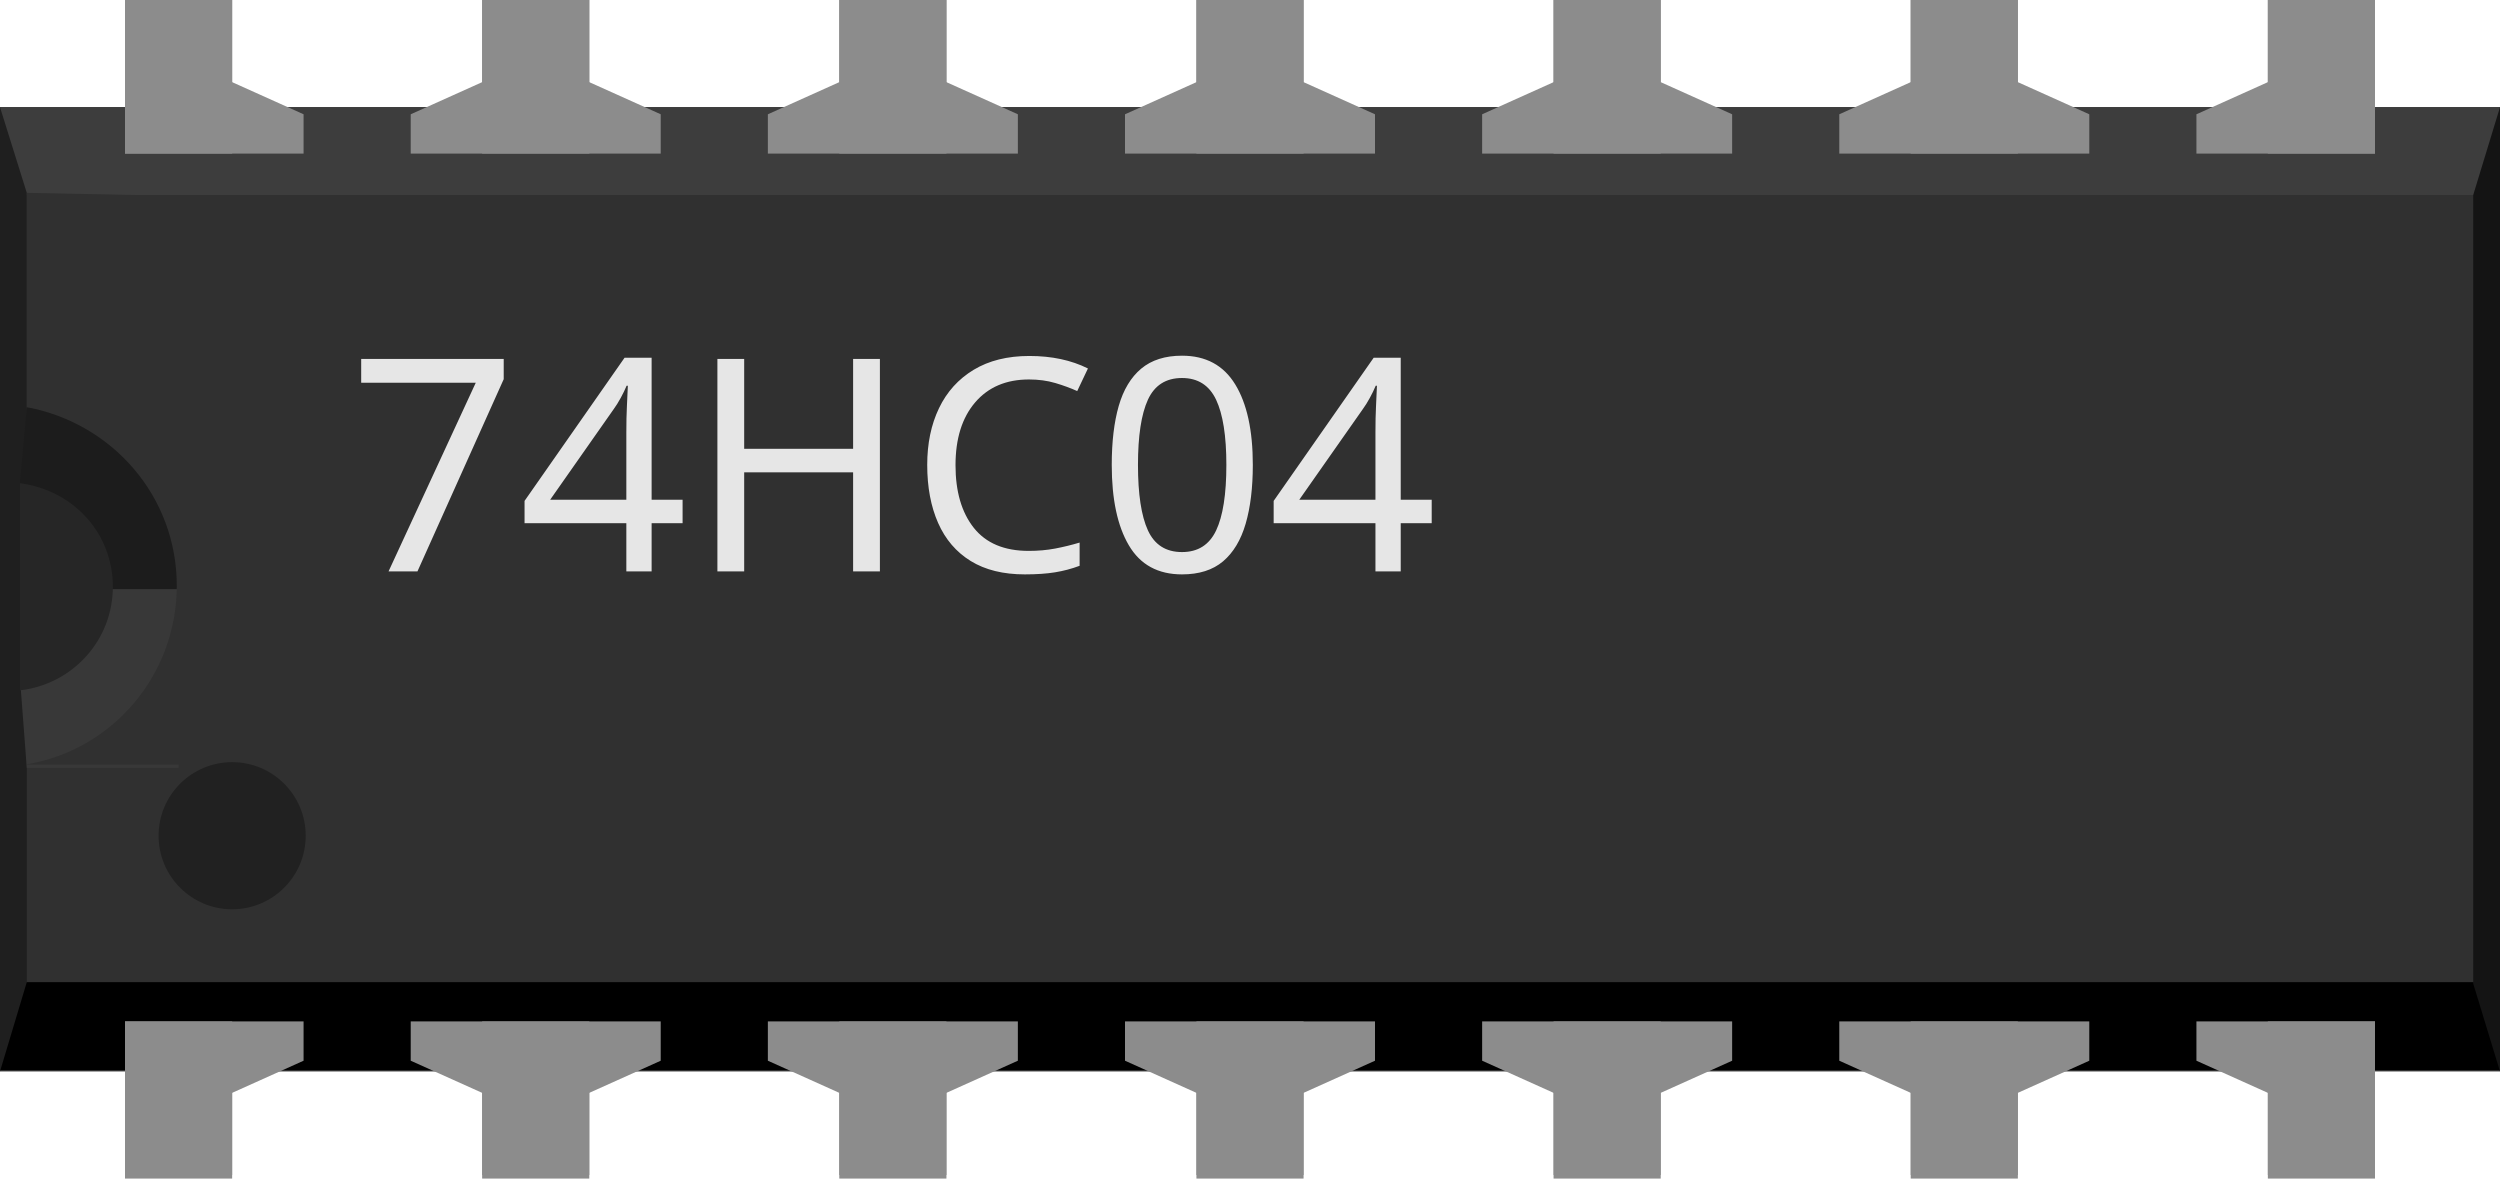
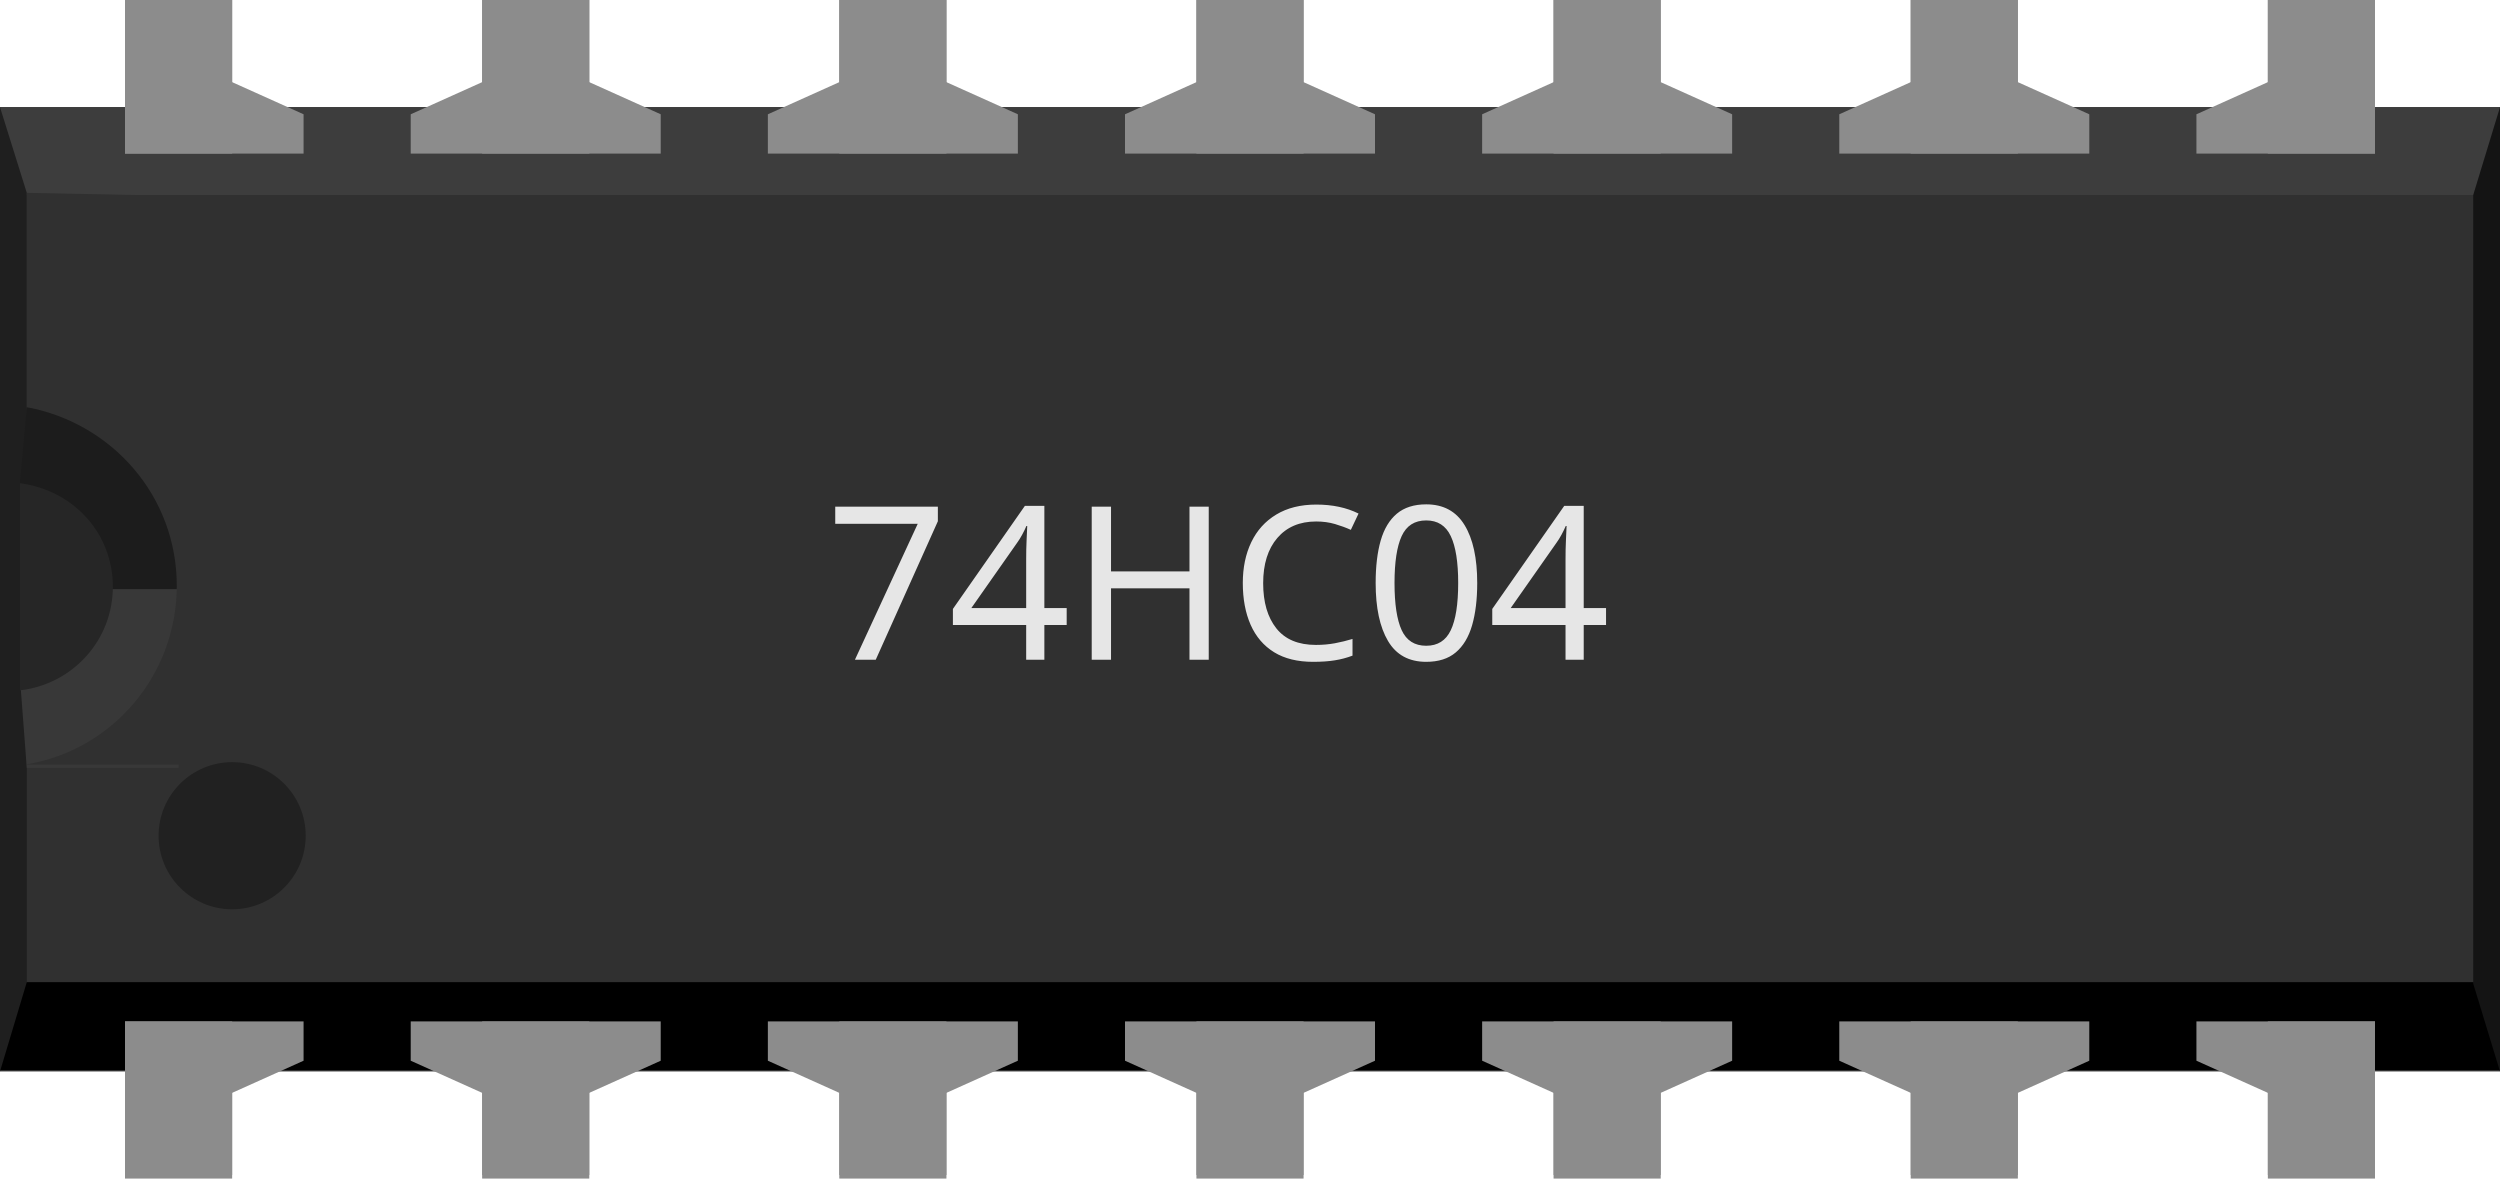
<svg xmlns="http://www.w3.org/2000/svg" version="1.2" id="svg2" width="0.7in" height="0.33in" viewBox="0 0 700 330">
  <defs id="defs74" />
  <g id="breadboard">
-     <g id="g434">
-       <rect stroke-width="10" fill="#303030" id="middle" x="0" y="30" width="700" height="270" />
-       <rect stroke-width="10" fill="#3d3d3d" id="top" x="0" y="30" width="700" height="24.6" />
-       <rect stroke-width="10" fill="#000000" id="bottom" x="0" y="275" width="700" height="24.6" />
-       <polygon fill="#141414" id="right" points="692.5,275.4 700,300 700,30 692.5,54.6 " />
-       <polygon fill="#1f1f1f" id="left" points="7.5,275 0,300 0,30 7.5,54 " />
-       <polygon fill="#1c1c1c" id="left-upper-rect" points="50,115 7.5,114 5.6,135 5.6,165 50,165 " />
-       <polygon fill="#383838" id="left-lower-rect" points="7.5,215 50,215 50,165 5.6,165 5.6,190 " />
-       <path stroke-width="10" fill="#262626" id="slot" d="m 5.6,135 v 58.3 c 14.7,-1.7 26,-14 26,-29 0,-15 -11,-27 -26,-29 z" />
-       <path stroke-width="10" fill="#303030" id="cover" d="m 7.5,54 v 60 c 24,4.5 42,25 42,50 0,25 -18,46 -42,50 v 0.1 H 58 V 55 Z" />
-       <circle stroke-width="10" fill="#212121" cx="65" cy="234" r="20.6" id="circle13" />
-       <text id="label" x="250" y="160" font-family="OCRA" text-anchor="middle" fill="#e6e6e6" style="font-style:normal;font-variant:normal;font-weight:normal;font-stretch:normal;font-size:83.333px;font-family:OCRA;-inkscape-font-specification:'OCRA, Normal';font-variant-ligatures:normal;font-variant-caps:normal;font-variant-numeric:normal;font-variant-east-asian:normal;text-anchor:middle;fill:#e6e6e6">
-         <tspan id="tspan272" x="250" y="160">74HC04</tspan>
-       </text>
-       <rect stroke-width="10" fill="#8c8c8c" id="connector0pin" x="35" y="286" width="30" height="43" />
-       <rect stroke-width="10" fill="#8c8c8c" id="connector0terminal" x="35" y="300" width="30" height="30" />
-       <polygon fill="#8c8c8c" points="35,286 35,306 65,306 85,297 85,286 " id="polygon18" />
-       <rect stroke-width="10" fill="#8c8c8c" y="0" id="connector13pin" x="35" width="30" height="43" />
-       <rect stroke-width="10" fill="#8c8c8c" y="0" id="connector13terminal" x="35" width="30" height="30" />
-       <polygon fill="#8c8c8c" points="85,43 85,32 65,23 35,23 35,43 " id="polygon22" />
-       <rect stroke-width="10" fill="#8c8c8c" id="connector6pin" x="635" y="286" width="30" height="43" />
-       <rect stroke-width="10" fill="#8c8c8c" id="connector6terminal" x="635" y="300" width="30" height="30" />
-       <polygon fill="#8c8c8c" points="615,286 615,297 635,306 665,306 665,286 " id="polygon26" />
-       <rect stroke-width="10" fill="#8c8c8c" id="connector7pin" x="635" y="0" width="30" height="43" />
-       <rect stroke-width="10" fill="#8c8c8c" id="connector7terminal" x="635" y="0" width="30" height="30" />
-       <polygon fill="#8c8c8c" points="665,43 665,23 635,23 615,32 615,43 " id="polygon30" />
-       <rect stroke-width="10" fill="#8c8c8c" id="connector12pin" x="135" y="0" width="30" height="43" />
-       <rect stroke-width="10" fill="#8c8c8c" y="0" id="connector12terminal" x="135" width="30" height="30" />
-       <polygon fill="#8c8c8c" points="115,32 115,43 185,43 185,32 165,23 135,23 " id="polygon34" />
-       <rect stroke-width="10" fill="#8c8c8c" id="connector11pin" x="235" y="0" width="30" height="43" />
-       <rect stroke-width="10" fill="#8c8c8c" y="0" id="connector11terminal" x="235" width="30" height="30" />
-       <polygon fill="#8c8c8c" points="215,32 215,43 285,43 285,32 265,23 235,23 " id="polygon38" />
-       <rect stroke-width="10" fill="#8c8c8c" id="connector10pin" x="335" y="0" width="30" height="43" />
-       <rect stroke-width="10" fill="#8c8c8c" y="0" id="connector10terminal" x="335" width="30" height="30" />
-       <polygon fill="#8c8c8c" points="315,32 315,43 385,43 385,32 365,23 335,23 " id="polygon42" />
-       <rect stroke-width="10" fill="#8c8c8c" id="connector9pin" x="435" y="0" width="30" height="43" />
-       <rect stroke-width="10" fill="#8c8c8c" y="0" id="connector9terminal" x="435" width="30" height="30" />
-       <polygon fill="#8c8c8c" points="415,32 415,43 485,43 485,32 465,23 435,23 " id="polygon46" />
-       <rect stroke-width="10" fill="#8c8c8c" id="connector8pin" x="535" y="0" width="30" height="43" />
-       <rect stroke-width="10" fill="#8c8c8c" y="0" id="connector8terminal" x="535" width="30" height="30" />
-       <polygon fill="#8c8c8c" points="515,32 515,43 585,43 585,32 565,23 535,23 " id="polygon50" />
-       <rect stroke-width="10" fill="#8c8c8c" id="connector1pin" x="135" y="286" width="30" height="43" />
-       <rect stroke-width="10" fill="#8c8c8c" id="connector1terminal" x="135" y="300" width="30" height="30" />
-       <polygon fill="#8c8c8c" points="185,297 185,286 115,286 115,297 135,306 165,306 " id="polygon54" />
-       <rect stroke-width="10" fill="#8c8c8c" id="connector2pin" x="235" y="286" width="30" height="43" />
-       <rect stroke-width="10" fill="#8c8c8c" id="connector2terminal" x="235" y="300" width="30" height="30" />
-       <polygon fill="#8c8c8c" points="285,297 285,286 215,286 215,297 235,306 265,306 " id="polygon58" />
-       <rect stroke-width="10" fill="#8c8c8c" id="connector3pin" x="335" y="286" width="30" height="43" />
-       <rect stroke-width="10" fill="#8c8c8c" id="connector3terminal" x="335" y="300" width="30" height="30" />
-       <polygon fill="#8c8c8c" points="385,297 385,286 315,286 315,297 335,306 365,306 " id="polygon62" />
-       <rect stroke-width="10" fill="#8c8c8c" id="connector4pin" x="435" y="286" width="30" height="43" />
-       <rect stroke-width="10" fill="#8c8c8c" id="connector4terminal" x="435" y="300" width="30" height="30" />
-       <polygon fill="#8c8c8c" points="485,297 485,286 415,286 415,297 435,306 465,306 " id="polygon66" />
-       <rect stroke-width="10" fill="#8c8c8c" id="connector5pin" x="535" y="286" width="30" height="43" />
-       <rect stroke-width="10" fill="#8c8c8c" id="connector5terminal" x="535" y="300" width="30" height="30" />
-       <polygon fill="#8c8c8c" points="585,297 585,286 515,286 515,297 535,306 565,306 " id="polygon70" />
-     </g>
+     <rect stroke-width="10" fill="#303030" id="middle" x="0" y="30" width="700" height="270" />
+     <rect stroke-width="10" fill="#3d3d3d" id="top" x="0" y="30" width="700" height="24.6" />
+     <rect stroke-width="10" fill="#000000" id="bottom" x="0" y="275" width="700" height="24.6" />
+     <polygon fill="#141414" id="right" points="692.5,275.4 700,300 700,30 692.5,54.6 " />
+     <polygon fill="#1f1f1f" id="left" points="7.5,275 0,300 0,30 7.5,54 " />
+     <polygon fill="#1c1c1c" id="left-upper-rect" points="50,115 7.5,114 5.6,135 5.6,165 50,165 " />
+     <polygon fill="#383838" id="left-lower-rect" points="7.5,215 50,215 50,165 5.6,165 5.6,190 " />
+     <path stroke-width="10" fill="#262626" id="slot" d="m 5.6,135 v 58.3 c 14.7,-1.7 26,-14 26,-29 0,-15 -11,-27 -26,-29 z" />
+     <path stroke-width="10" fill="#303030" id="cover" d="m 7.5,54 v 60 c 24,4.5 42,25 42,50 0,25 -18,46 -42,50 v 0.1 H 58 V 55 Z" />
+     <circle stroke-width="10" fill="#212121" cx="65" cy="234" r="20.6" id="circle13" />
+     <text id="label" x="341.056" y="184.718" font-size="60px" font-family="OCRA" text-anchor="middle" fill="#e6e6e6">74HC04</text>
+     <rect stroke-width="10" fill="#8c8c8c" id="connector0pin" x="35" y="286" width="30" height="43" />
+     <rect stroke-width="10" fill="#8c8c8c" id="connector0terminal" x="35" y="300" width="30" height="30" />
+     <polygon fill="#8c8c8c" points="35,286 35,306 65,306 85,297 85,286 " id="polygon18" />
+     <rect stroke-width="10" fill="#8c8c8c" y="0" id="connector13pin" x="35" width="30" height="43" />
+     <rect stroke-width="10" fill="#8c8c8c" y="0" id="connector13terminal" x="35" width="30" height="30" />
+     <polygon fill="#8c8c8c" points="85,43 85,32 65,23 35,23 35,43 " id="polygon22" />
+     <rect stroke-width="10" fill="#8c8c8c" id="connector6pin" x="635" y="286" width="30" height="43" />
+     <rect stroke-width="10" fill="#8c8c8c" id="connector6terminal" x="635" y="300" width="30" height="30" />
+     <polygon fill="#8c8c8c" points="615,286 615,297 635,306 665,306 665,286 " id="polygon26" />
+     <rect stroke-width="10" fill="#8c8c8c" id="connector7pin" x="635" y="0" width="30" height="43" />
+     <rect stroke-width="10" fill="#8c8c8c" id="connector7terminal" x="635" y="0" width="30" height="30" />
+     <polygon fill="#8c8c8c" points="665,43 665,23 635,23 615,32 615,43 " id="polygon30" />
+     <rect stroke-width="10" fill="#8c8c8c" id="connector12pin" x="135" y="0" width="30" height="43" />
+     <rect stroke-width="10" fill="#8c8c8c" y="0" id="connector12terminal" x="135" width="30" height="30" />
+     <polygon fill="#8c8c8c" points="115,32 115,43 185,43 185,32 165,23 135,23 " id="polygon34" />
+     <rect stroke-width="10" fill="#8c8c8c" id="connector11pin" x="235" y="0" width="30" height="43" />
+     <rect stroke-width="10" fill="#8c8c8c" y="0" id="connector11terminal" x="235" width="30" height="30" />
+     <polygon fill="#8c8c8c" points="215,32 215,43 285,43 285,32 265,23 235,23 " id="polygon38" />
+     <rect stroke-width="10" fill="#8c8c8c" id="connector10pin" x="335" y="0" width="30" height="43" />
+     <rect stroke-width="10" fill="#8c8c8c" y="0" id="connector10terminal" x="335" width="30" height="30" />
+     <polygon fill="#8c8c8c" points="315,32 315,43 385,43 385,32 365,23 335,23 " id="polygon42" />
+     <rect stroke-width="10" fill="#8c8c8c" id="connector9pin" x="435" y="0" width="30" height="43" />
+     <rect stroke-width="10" fill="#8c8c8c" y="0" id="connector9terminal" x="435" width="30" height="30" />
+     <polygon fill="#8c8c8c" points="415,32 415,43 485,43 485,32 465,23 435,23 " id="polygon46" />
+     <rect stroke-width="10" fill="#8c8c8c" id="connector8pin" x="535" y="0" width="30" height="43" />
+     <rect stroke-width="10" fill="#8c8c8c" y="0" id="connector8terminal" x="535" width="30" height="30" />
+     <polygon fill="#8c8c8c" points="515,32 515,43 585,43 585,32 565,23 535,23 " id="polygon50" />
+     <rect stroke-width="10" fill="#8c8c8c" id="connector1pin" x="135" y="286" width="30" height="43" />
+     <rect stroke-width="10" fill="#8c8c8c" id="connector1terminal" x="135" y="300" width="30" height="30" />
+     <polygon fill="#8c8c8c" points="185,297 185,286 115,286 115,297 135,306 165,306 " id="polygon54" />
+     <rect stroke-width="10" fill="#8c8c8c" id="connector2pin" x="235" y="286" width="30" height="43" />
+     <rect stroke-width="10" fill="#8c8c8c" id="connector2terminal" x="235" y="300" width="30" height="30" />
+     <polygon fill="#8c8c8c" points="285,297 285,286 215,286 215,297 235,306 265,306 " id="polygon58" />
+     <rect stroke-width="10" fill="#8c8c8c" id="connector3pin" x="335" y="286" width="30" height="43" />
+     <rect stroke-width="10" fill="#8c8c8c" id="connector3terminal" x="335" y="300" width="30" height="30" />
+     <polygon fill="#8c8c8c" points="385,297 385,286 315,286 315,297 335,306 365,306 " id="polygon62" />
+     <rect stroke-width="10" fill="#8c8c8c" id="connector4pin" x="435" y="286" width="30" height="43" />
+     <rect stroke-width="10" fill="#8c8c8c" id="connector4terminal" x="435" y="300" width="30" height="30" />
+     <polygon fill="#8c8c8c" points="485,297 485,286 415,286 415,297 435,306 465,306 " id="polygon66" />
+     <rect stroke-width="10" fill="#8c8c8c" id="connector5pin" x="535" y="286" width="30" height="43" />
+     <rect stroke-width="10" fill="#8c8c8c" id="connector5terminal" x="535" y="300" width="30" height="30" />
+     <polygon fill="#8c8c8c" points="585,297 585,286 515,286 515,297 535,306 565,306 " id="polygon70" />
  </g>
</svg>
